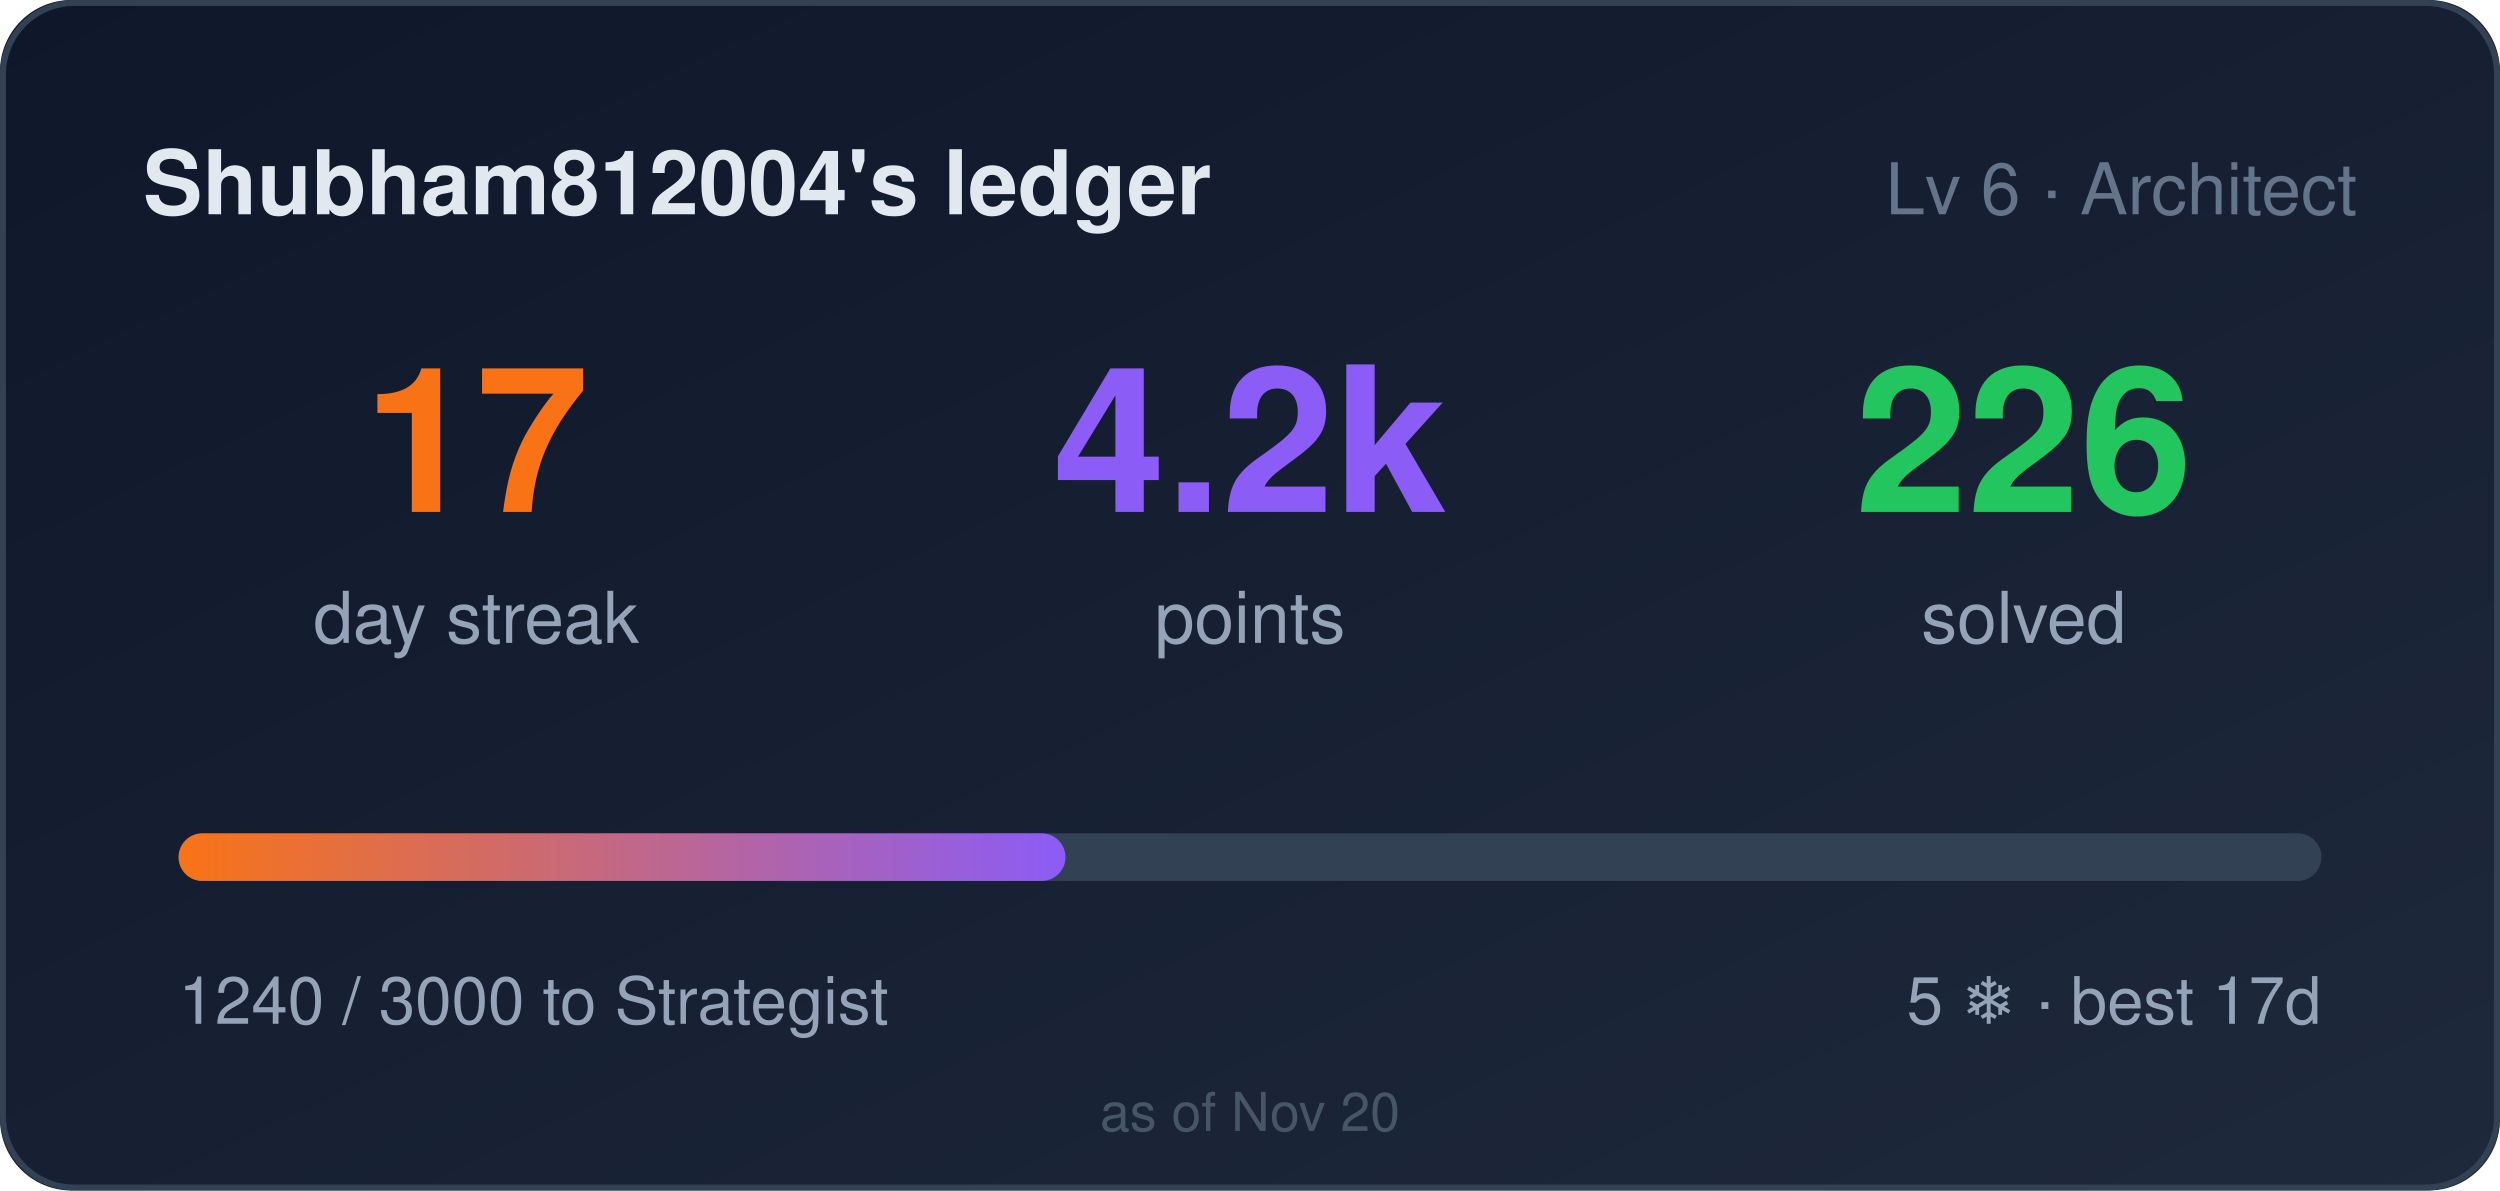
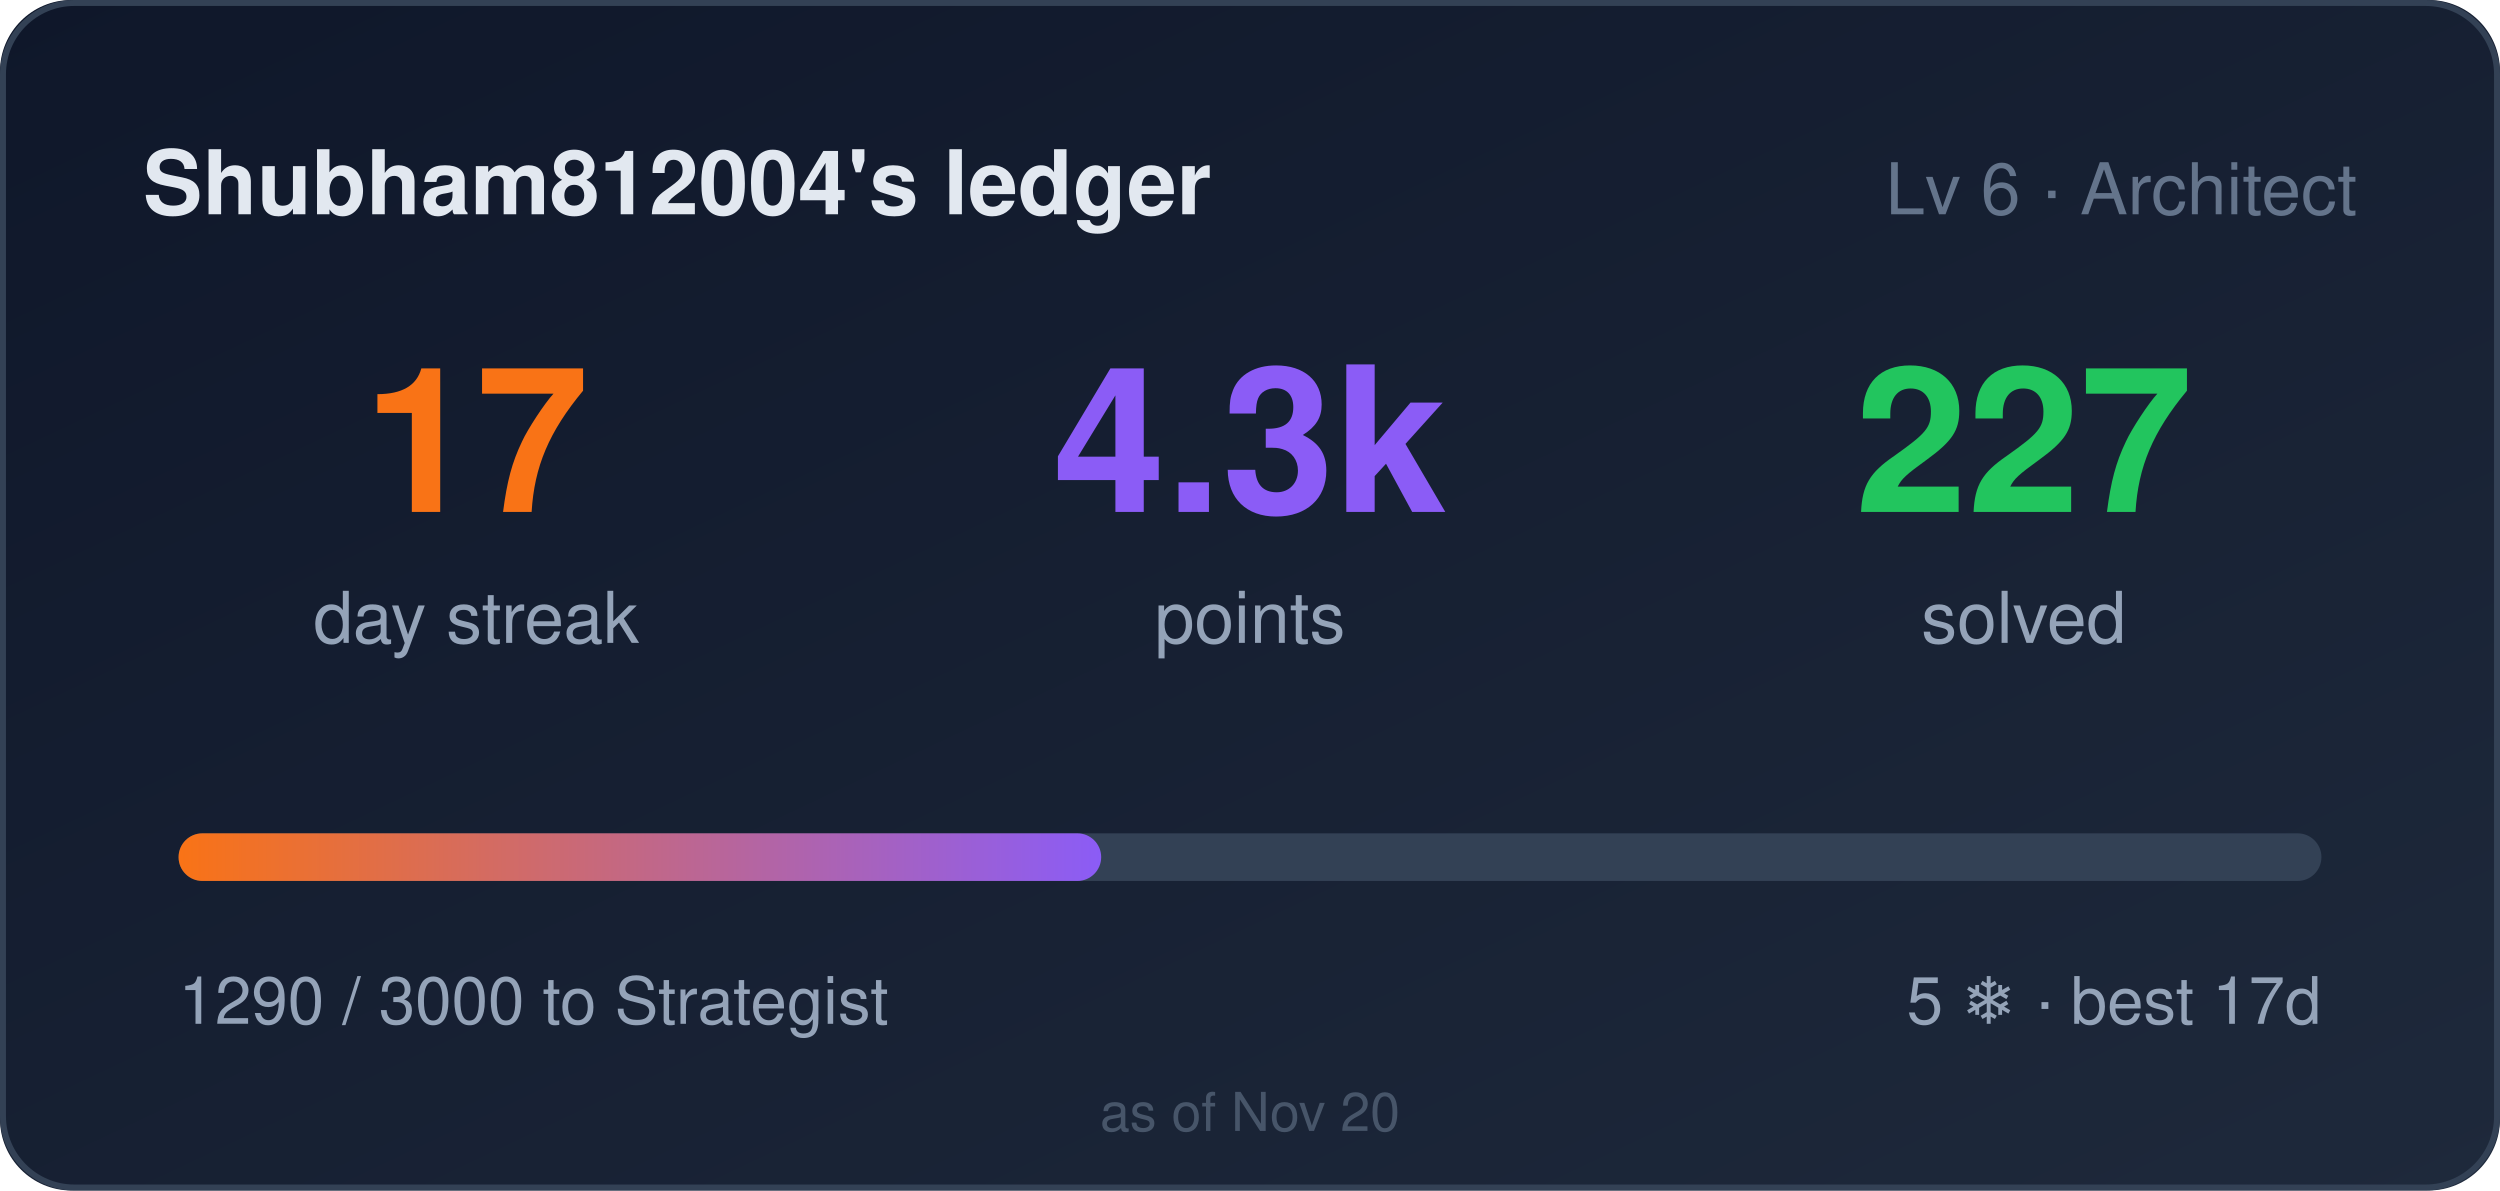
- <svg xmlns="http://www.w3.org/2000/svg" width="420" height="200" role="img" aria-label="Shubham812004's ledger: 17 day streak, 4240 points">
+ <svg xmlns="http://www.w3.org/2000/svg" width="420" height="200" role="img" aria-label="Shubham812004's ledger: 17 day streak, 4290 points">
  <style>
    .bar,.n{transform-box:fill-box}
    .bar{transform-origin:left center}
    @media (prefers-reduced-motion: no-preference){
      .bar{animation:cl-grow .9s cubic-bezier(.22,1,.36,1) both}
      .n{animation:cl-rise .5s ease-out both}
      .n2{animation-delay:.08s}
      .n3{animation-delay:.16s}
    }
    @keyframes cl-grow{from{transform:scaleX(0)}to{transform:scaleX(1)}}
    @keyframes cl-rise{from{opacity:0;transform:translateY(6px)}to{opacity:1;transform:none}}
  </style>
  <defs>
    <linearGradient id="bg" x1="0" y1="0" x2="1" y2="1">
      <stop offset="0" stop-color="#0f172a" />
      <stop offset="1" stop-color="#1e293b" />
    </linearGradient>
    <linearGradient id="bar" x1="0" y1="0" x2="1" y2="0">
      <stop offset="0" stop-color="#f97316" />
      <stop offset="1" stop-color="#8b5cf6" />
    </linearGradient>
  </defs>
  <rect width="420" height="200" rx="12" fill="url(#bg)" />
  <rect x="0.5" y="0.5" width="419" height="199" rx="12" fill="none" stroke="#334155" />
  <text x="24" y="36" fill="#e2e8f0" font-size="15" font-weight="600" font-family="Segoe UI,Helvetica,Arial,sans-serif">Shubham812004's ledger</text>
  <text x="396" y="36" fill="#64748b" font-size="12" text-anchor="end" font-family="Segoe UI,Helvetica,Arial,sans-serif">Lv 6 · Architect</text>
  <g font-family="Segoe UI,Helvetica,Arial,sans-serif">
    <text class="n n1" x="80" y="86" fill="#f97316" font-size="34" font-weight="700" text-anchor="middle">17</text>
    <text x="80" y="108" fill="#94a3b8" font-size="12" text-anchor="middle">day streak</text>
-     <text class="n n2" x="210" y="86" fill="#8b5cf6" font-size="34" font-weight="700" text-anchor="middle">4.2k</text>
+     <text class="n n2" x="210" y="86" fill="#8b5cf6" font-size="34" font-weight="700" text-anchor="middle">4.3k</text>
    <text x="210" y="108" fill="#94a3b8" font-size="12" text-anchor="middle">points</text>
-     <text class="n n3" x="340" y="86" fill="#22c55e" font-size="34" font-weight="700" text-anchor="middle">226</text>
+     <text class="n n3" x="340" y="86" fill="#22c55e" font-size="34" font-weight="700" text-anchor="middle">227</text>
    <text x="340" y="108" fill="#94a3b8" font-size="12" text-anchor="middle">solved</text>
  </g>
  <rect x="30" y="140" width="360" height="8" rx="4" fill="#334155" />
-   <rect class="bar" x="30" y="140" width="149" height="8" rx="4" fill="url(#bar)" />
-   <text x="30" y="172" fill="#94a3b8" font-size="11" font-family="Segoe UI,Helvetica,Arial,sans-serif">1240 / 3000 to Strategist</text>
+   <rect class="bar" x="30" y="140" width="155" height="8" rx="4" fill="url(#bar)" />
+   <text x="30" y="172" fill="#94a3b8" font-size="11" font-family="Segoe UI,Helvetica,Arial,sans-serif">1290 / 3000 to Strategist</text>
  <text x="390" y="172" fill="#94a3b8" font-size="11" text-anchor="end" font-family="Segoe UI,Helvetica,Arial,sans-serif">5 ❄ · best 17d</text>
  <text x="210" y="190" fill="#475569" font-size="9" text-anchor="middle" font-family="Segoe UI,Helvetica,Arial,sans-serif">as of Nov 20</text>
</svg>
